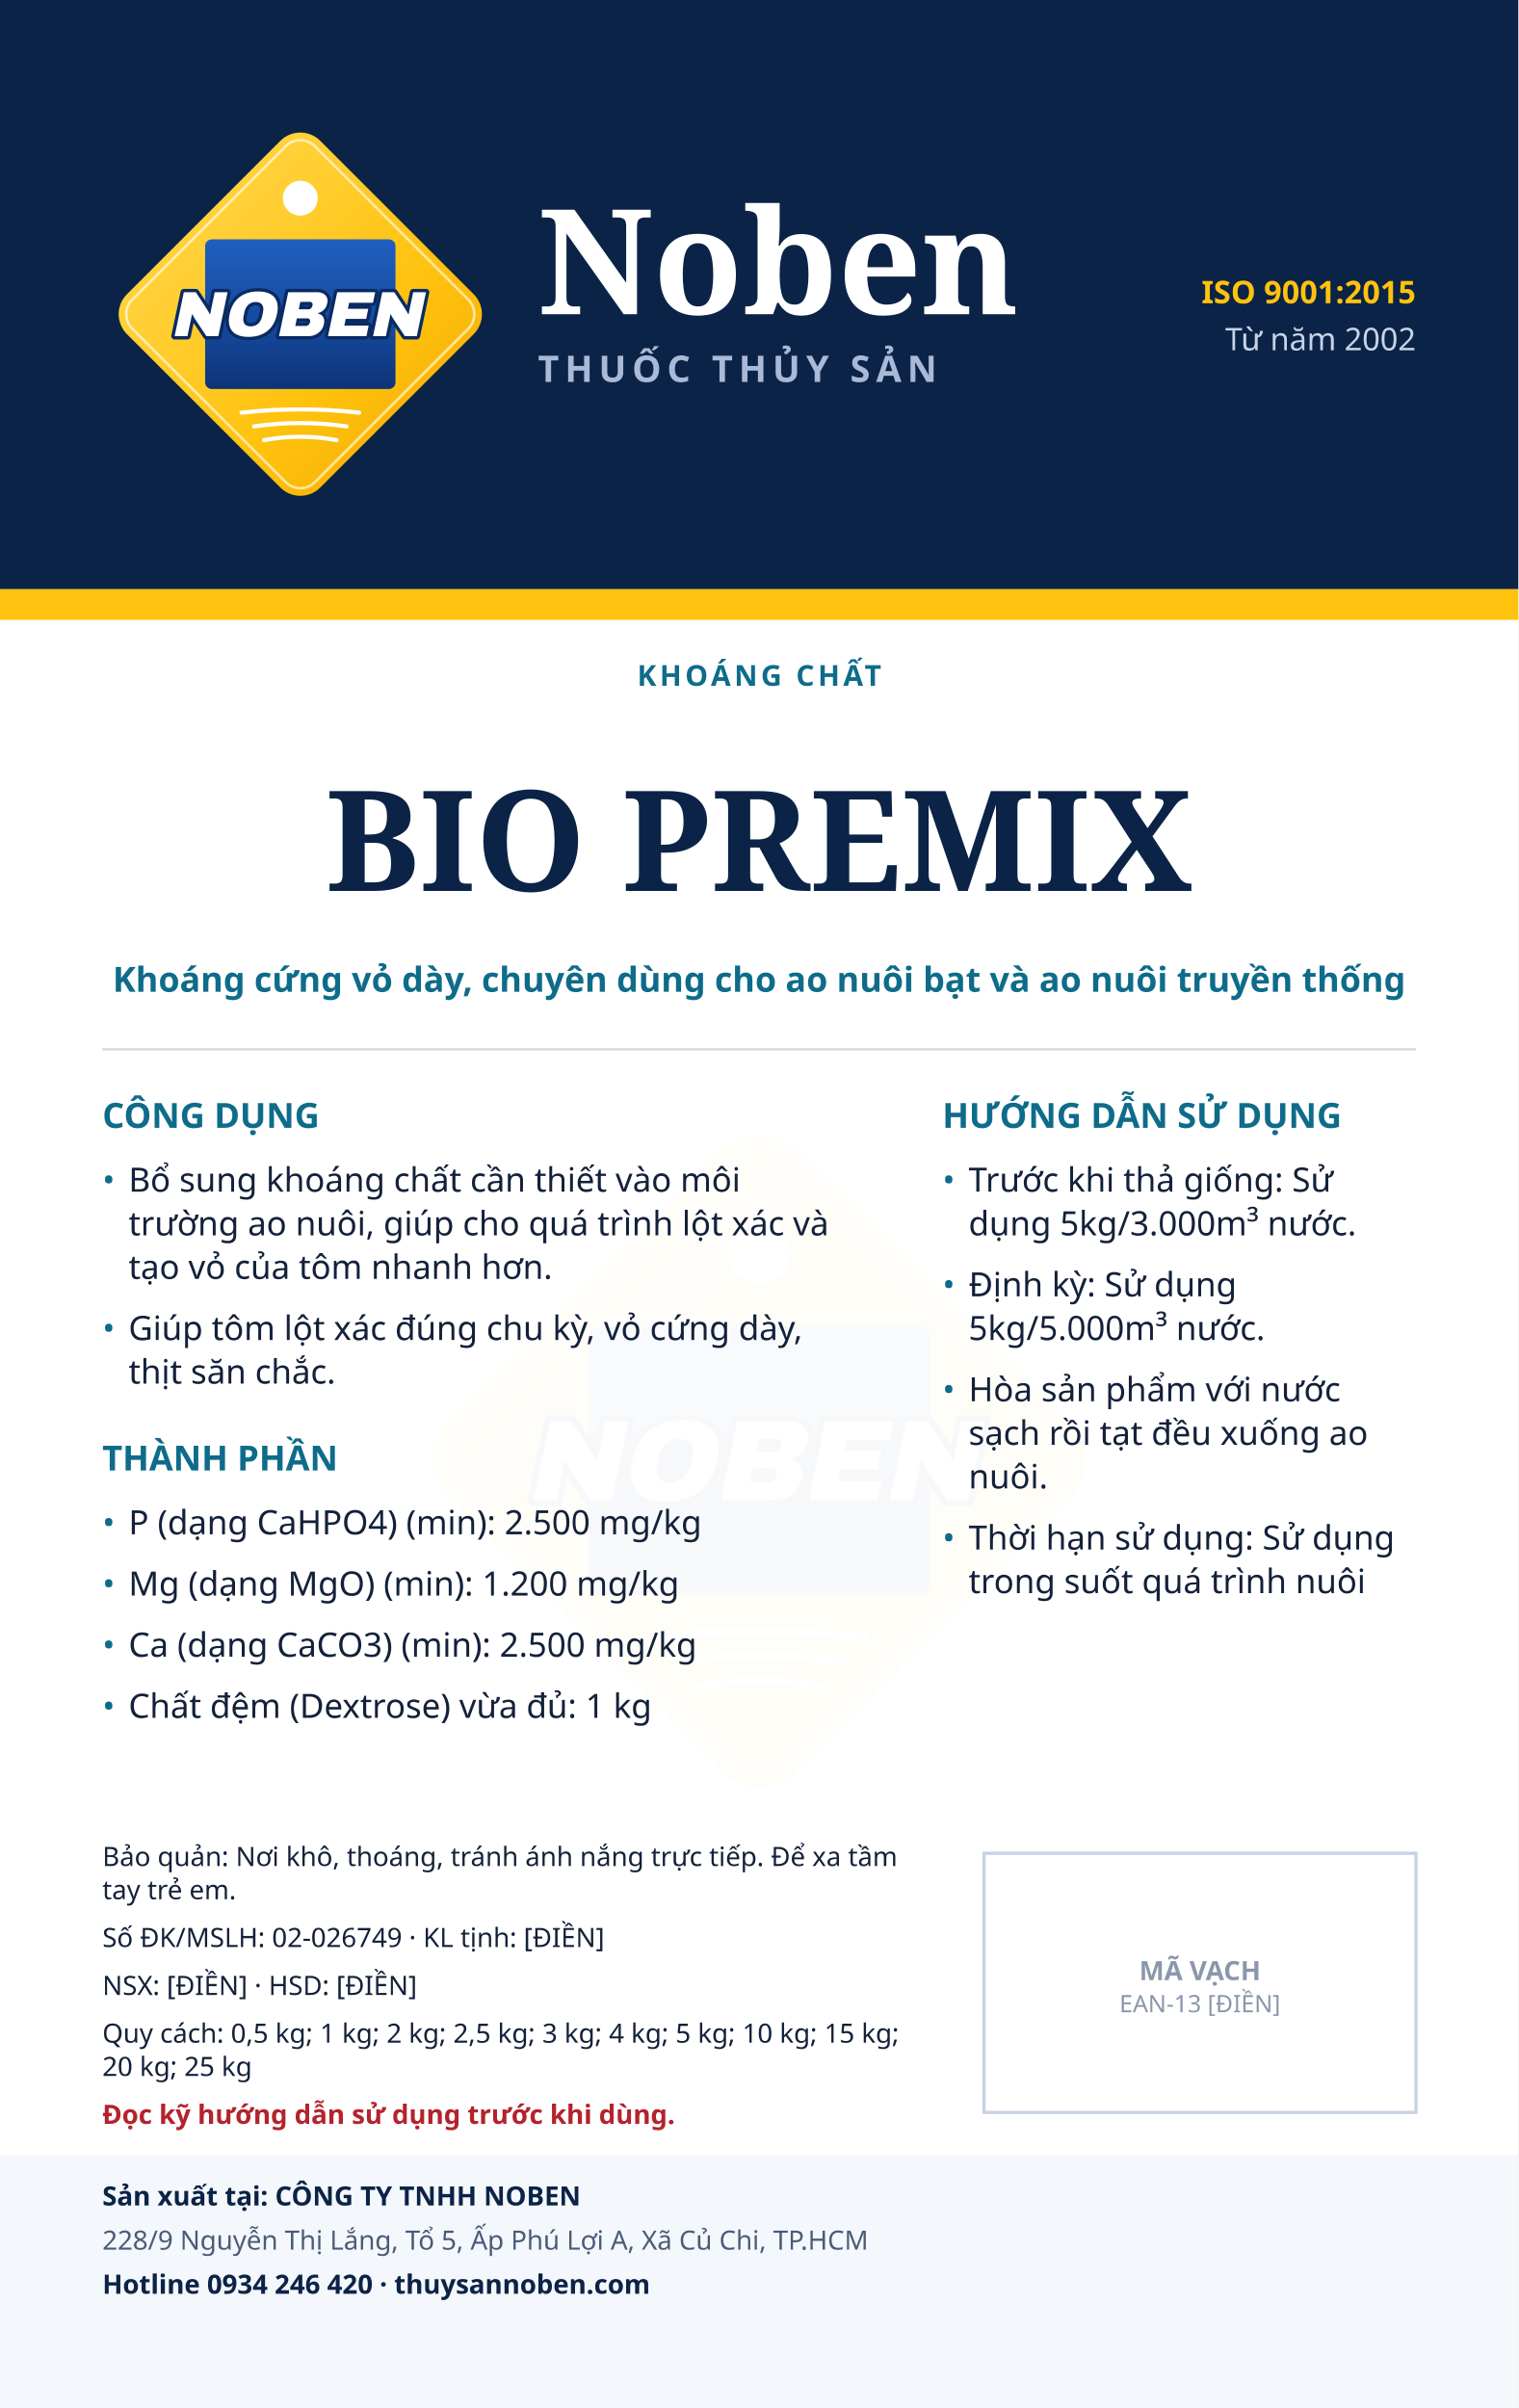
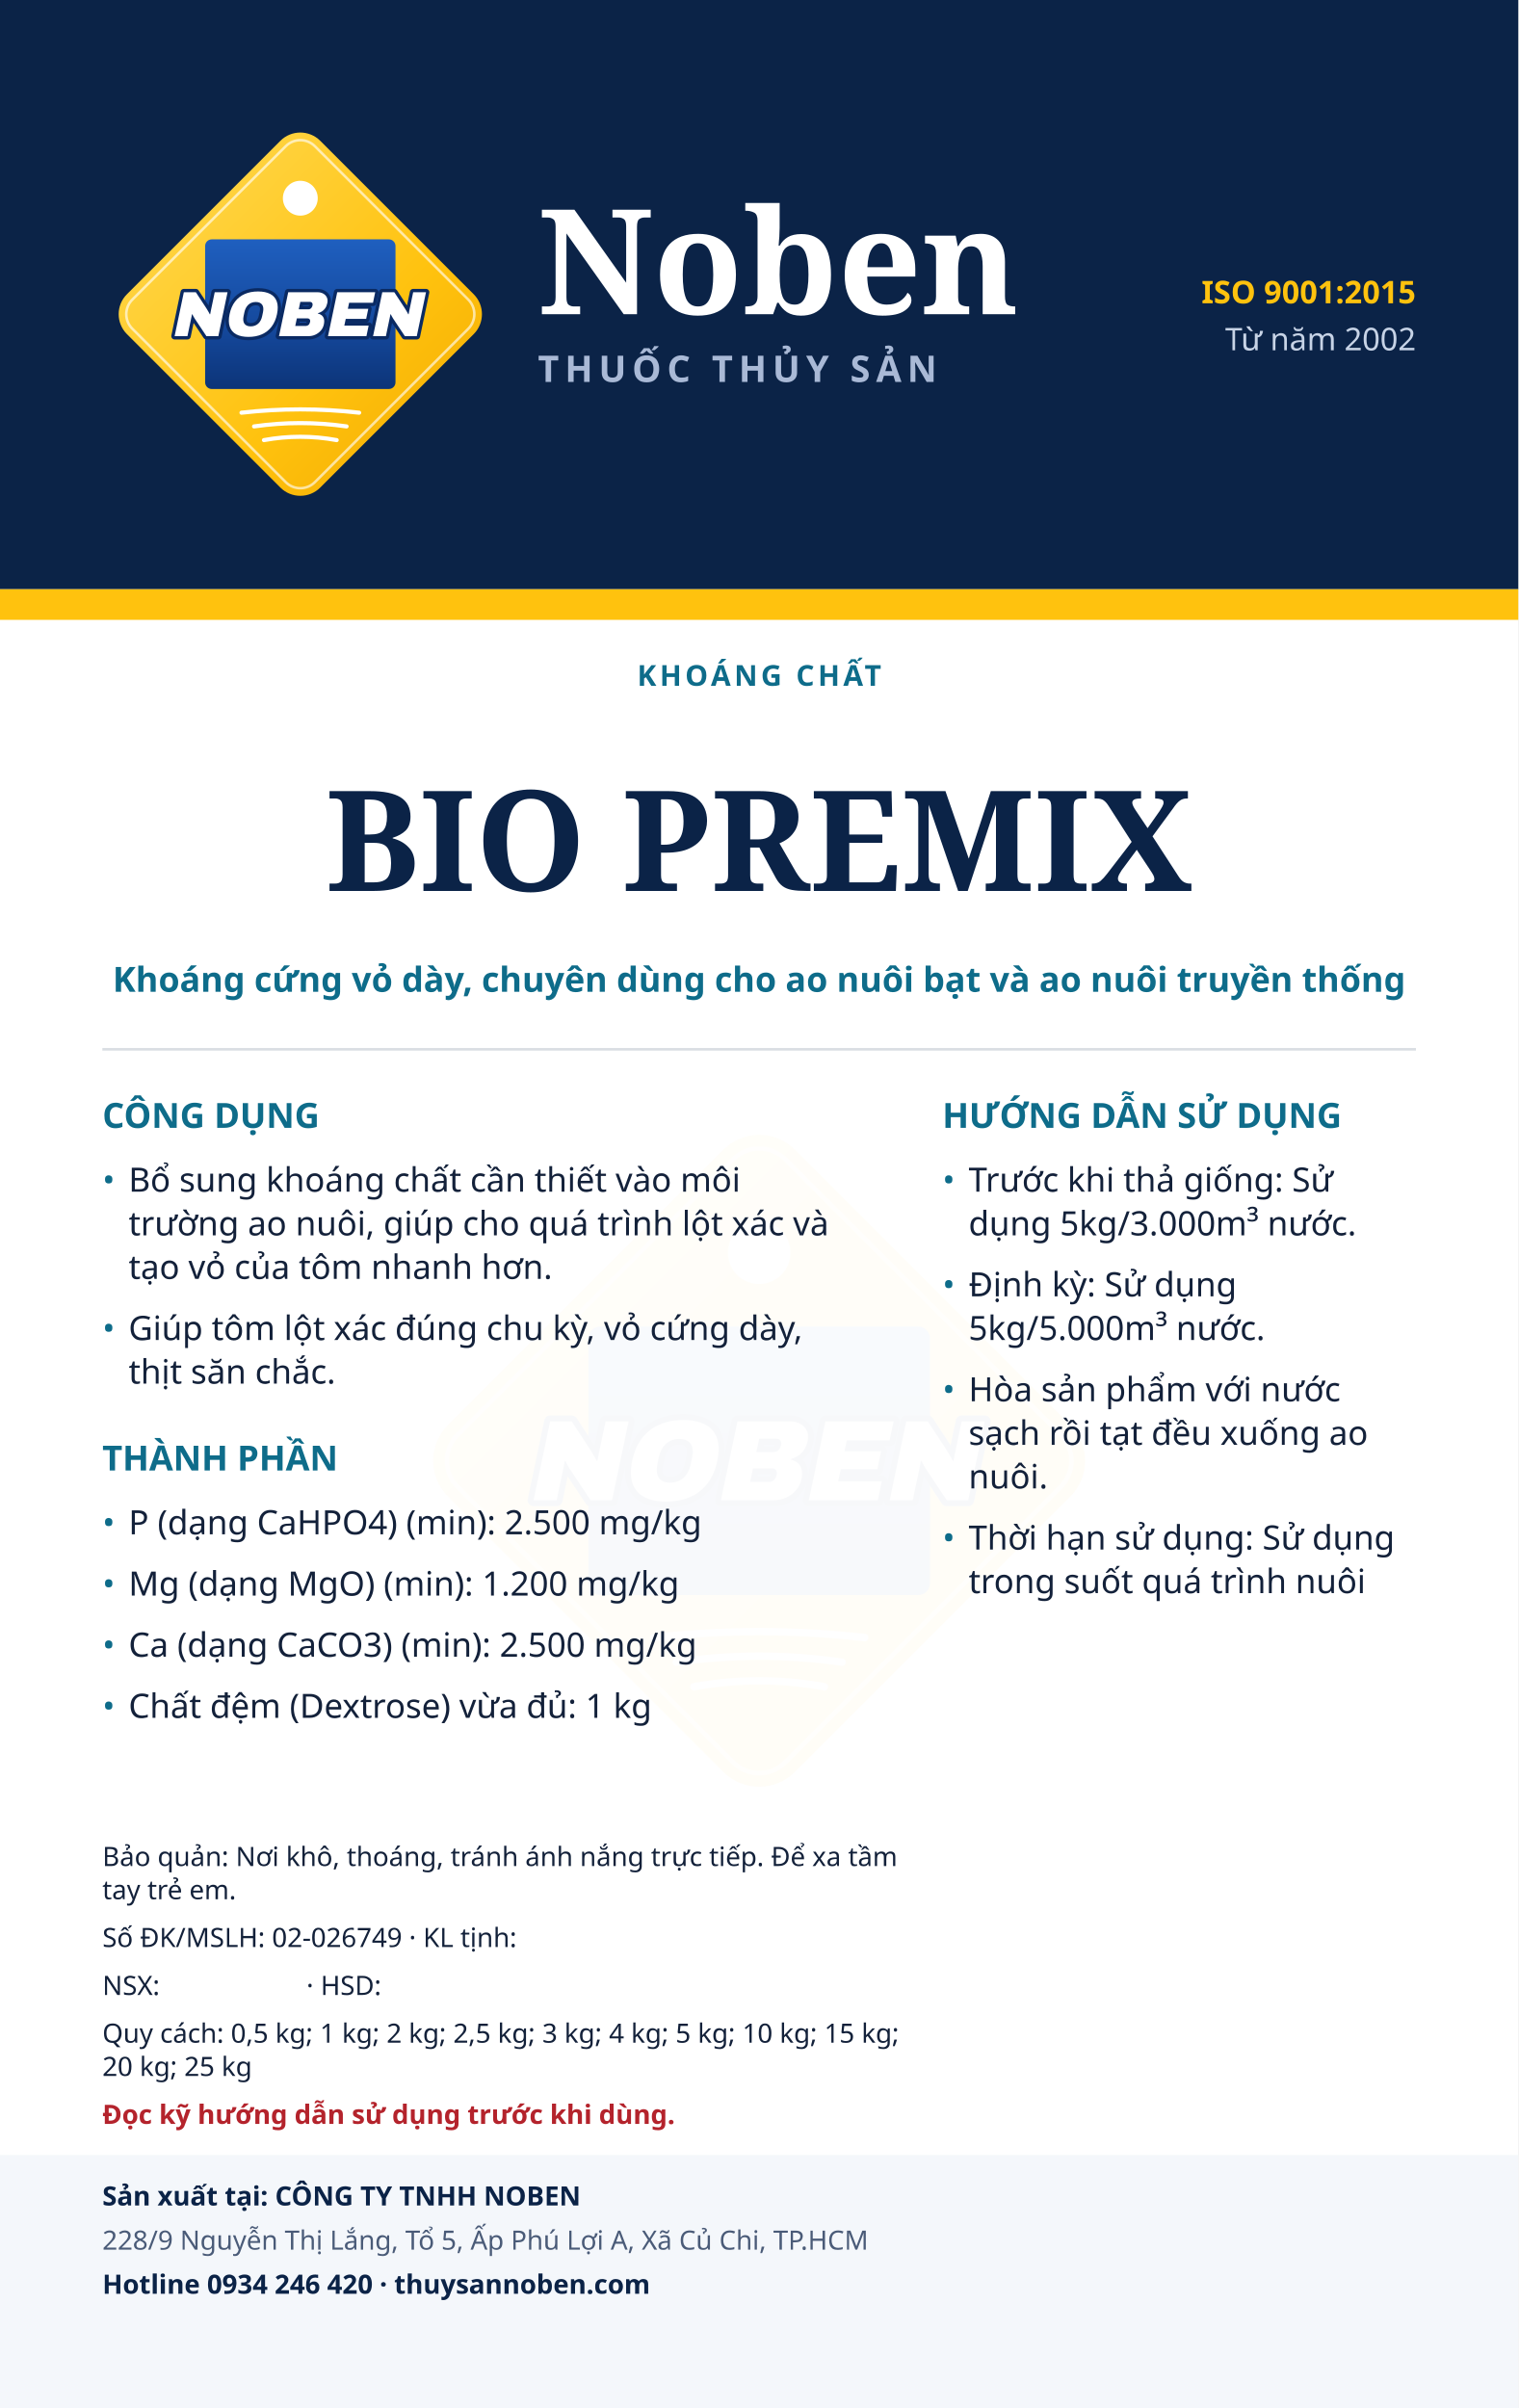
<svg xmlns="http://www.w3.org/2000/svg" xmlns:xlink="http://www.w3.org/1999/xlink" width="116mm" height="183.98mm" viewBox="-3 -3 116 183.98" data-trim="110 177.98" data-tran-le="3" data-an-toan="4.82">
  <defs>
    <clipPath id="nb-trang-giua">
      <rect x="0" y="44.36" width="110" height="117.29" />
    </clipPath>
  </defs>
  <g id="nen">
    <rect x="-3" y="-3" width="116" height="183.98" fill="#ffffff" />
    <rect x="-3" y="161.65" width="116" height="19.33" fill="#f4f7fb" />
    <g opacity="0.035" clip-path="url(#nb-trang-giua)">
      <use href="#nb-mark-art" xlink:href="#nb-mark-art" transform="translate(27.86 81.47) scale(0.10602)" />
    </g>
  </g>
  <g id="dai-thuong-hieu" data-khung="38.09 0 67.09 42.02">
    <rect x="-3" y="-3" width="116" height="45.02" fill="#0b2347" />
    <rect x="-3" y="42.02" width="116" height="2.34" fill="#ffc20e" />
    <text font-family="'Playfair Display ExtraBold', 'Playfair Display', serif" font-weight="800" font-size="11.18" fill="#ffffff" x="38.09" y="21.01">Noben</text>
    <text font-family="'Be Vietnam Pro SemiBold', 'Be Vietnam Pro', sans-serif" font-weight="600" font-size="2.79" fill="#a9b9d6" letter-spacing="0.45" x="38.09" y="26.18">THUỐC THỦY SẢN</text>
    <text font-family="'Be Vietnam Pro SemiBold', 'Be Vietnam Pro', sans-serif" font-weight="600" font-size="2.39" fill="#ffc20e" text-anchor="end" x="105.18" y="20.17">ISO 9001:2015</text>
    <text font-family="'Be Vietnam Pro', sans-serif" font-weight="400" font-size="2.39" fill="#c7d3e6" text-anchor="end" x="105.18" y="23.76">Từ năm 2002</text>
  </g>
  <g id="logo">
    <g transform="translate(4.82 5.88) scale(0.05908)">
      <g id="nb-mark-art">
        <defs>
          <linearGradient id="nb-g" x1="0" y1="0" x2="1" y2="1">
            <stop offset="0" stop-color="#ffdb57" />
            <stop offset=".618" stop-color="#ffc20e" />
            <stop offset="1" stop-color="#f2a900" />
          </linearGradient>
          <linearGradient id="nb-b" x1="0" y1="0" x2="0" y2="1">
            <stop offset="0" stop-color="#1f5fbf" />
            <stop offset=".618" stop-color="#14479a" />
            <stop offset="1" stop-color="#0c3478" />
          </linearGradient>
        </defs>
        <path d="M281.79 31.79 L480.21 230.21 A36.47 36.47 0 0 1 480.21 281.79 L281.79 480.21 A36.47 36.47 0 0 1 230.21 480.21 L31.79 281.79 A36.47 36.47 0 0 1 31.79 230.21 L230.21 31.79 A36.47 36.47 0 0 1 281.79 31.79 Z" fill="url(#nb-g)" />
        <path d="M274.83 38.76 L473.24 237.17 A26.62 26.62 0 0 1 473.24 274.83 L274.83 473.24 A26.62 26.62 0 0 1 237.17 473.24 L38.76 274.83 A26.62 26.62 0 0 1 38.76 237.17 L237.17 38.76 A26.62 26.62 0 0 1 274.83 38.76 Z" fill="none" stroke="#ffffff" stroke-opacity=".618" stroke-width="3.29" />
        <path d="M141.52 159.23 H370.48 A8.61 8.61 0 0 1 379.09 167.84 V344.16 A8.61 8.61 0 0 1 370.48 352.77 H141.52 A8.61 8.61 0 0 1 132.91 344.16 V167.84 A8.61 8.61 0 0 1 141.52 159.23 Z" fill="url(#nb-b)" />
        <circle cx="256" cy="106.02" r="22.54" fill="#ffffff" />
        <g transform="translate(93.46 284.39) scale(0.89704)">
          <g fill="none" stroke="#0a2a63" stroke-width="9.6" stroke-linejoin="round">
            <path transform="translate(-6.81 0)" d="M6.808 0.0 20.1 -63.296H37.396L52.312 -40.572Q52.947 -39.652 53.96 -37.904Q54.973 -36.156 56.022 -34.362Q57.071 -32.568 57.575 -31.464L58.074 -31.648Q58.523 -34.224 59.054 -36.754Q59.586 -39.284 59.856 -40.572L64.628 -63.296H83.12L69.828 0.0H52.624L35.765 -25.3Q34.587 -27.14 33.802 -28.658Q33.017 -30.176 32.295 -31.556L31.796 -31.372Q31.521 -29.624 31.154 -27.876Q30.787 -26.128 30.613 -25.3L25.3 0.0Z " />
            <path transform="translate(-7.2 0)" d="M113.676 1.104Q102.912 1.104 96.049 -2.576Q89.186 -6.256 86.674 -13.57Q84.162 -20.884 86.422 -31.648Q88.702 -42.504 94.276 -49.772Q99.85 -57.04 108.259 -60.72Q116.668 -64.4 127.432 -64.4Q138.288 -64.4 145.151 -60.72Q152.014 -57.04 154.536 -49.772Q157.058 -42.504 154.778 -31.648Q152.518 -20.884 146.934 -13.57Q141.35 -6.256 132.941 -2.576Q124.532 1.104 113.676 1.104ZM116.864 -14.076Q120.176 -14.076 122.928 -15.134Q125.68 -16.192 127.788 -18.124Q129.896 -20.056 131.294 -22.77Q132.692 -25.484 133.368 -28.704L134.604 -34.592Q135.281 -37.812 135.022 -40.526Q134.764 -43.24 133.468 -45.172Q132.172 -47.104 129.864 -48.162Q127.556 -49.22 124.244 -49.22Q120.932 -49.22 118.18 -48.162Q115.428 -47.104 113.366 -45.172Q111.304 -43.24 109.906 -40.526Q108.509 -37.812 107.832 -34.592L106.596 -28.704Q105.92 -25.484 106.178 -22.77Q106.436 -20.056 107.686 -18.124Q108.936 -16.192 111.244 -15.134Q113.552 -14.076 116.864 -14.076Z " />
            <path transform="translate(-7.59 0)" d="M158.08 0.0 171.372 -63.296H213.508Q218.292 -63.296 221.833 -61.318Q225.373 -59.34 227.031 -55.844Q228.689 -52.348 227.723 -47.748Q226.757 -43.148 224.667 -40.204Q222.577 -37.26 219.827 -35.558Q217.078 -33.856 214.052 -33.028L213.975 -32.66Q217.132 -31.924 219.469 -30.13Q221.807 -28.336 222.786 -25.116Q223.766 -21.896 222.704 -16.836Q221.641 -11.776 218.365 -8.004Q215.089 -4.232 210.504 -2.116Q205.92 0.0 200.768 0.0ZM181.503 -14.72H196.959Q199.075 -14.72 200.672 -16.192Q202.269 -17.664 202.888 -20.608Q203.177 -21.988 202.821 -23.138Q202.464 -24.288 201.542 -24.932Q200.619 -25.576 199.239 -25.576H183.783ZM186.526 -38.64H200.51Q201.982 -38.64 203.139 -39.33Q204.296 -40.02 205.165 -41.308Q206.033 -42.596 206.439 -44.528Q206.864 -46.552 205.783 -47.978Q204.703 -49.404 202.771 -49.404H188.787Z " />
            <path transform="translate(-7.8 0)" d="M228.932 0.0 242.224 -63.296H296.964L293.776 -48.116H259.368L257.533 -39.376H286.973L283.92 -24.84H254.48L252.452 -15.18H287.504L284.316 0.0Z " />
            <path transform="translate(-8 0)" d="M294.08 0.0 307.372 -63.296H324.668L339.584 -40.572Q340.219 -39.652 341.232 -37.904Q342.245 -36.156 343.294 -34.362Q344.343 -32.568 344.847 -31.464L345.346 -31.648Q345.795 -34.224 346.326 -36.754Q346.858 -39.284 347.128 -40.572L351.9 -63.296H370.392L357.1 0.0H339.896L323.037 -25.3Q321.859 -27.14 321.074 -28.658Q320.289 -30.176 319.567 -31.556L319.068 -31.372Q318.793 -29.624 318.426 -27.876Q318.059 -26.128 317.885 -25.3L312.572 0.0Z" />
          </g>
          <g fill="#ffffff">
            <path transform="translate(-6.81 0)" d="M6.808 0.0 20.1 -63.296H37.396L52.312 -40.572Q52.947 -39.652 53.96 -37.904Q54.973 -36.156 56.022 -34.362Q57.071 -32.568 57.575 -31.464L58.074 -31.648Q58.523 -34.224 59.054 -36.754Q59.586 -39.284 59.856 -40.572L64.628 -63.296H83.12L69.828 0.0H52.624L35.765 -25.3Q34.587 -27.14 33.802 -28.658Q33.017 -30.176 32.295 -31.556L31.796 -31.372Q31.521 -29.624 31.154 -27.876Q30.787 -26.128 30.613 -25.3L25.3 0.0Z " />
            <path transform="translate(-7.2 0)" d="M113.676 1.104Q102.912 1.104 96.049 -2.576Q89.186 -6.256 86.674 -13.57Q84.162 -20.884 86.422 -31.648Q88.702 -42.504 94.276 -49.772Q99.85 -57.04 108.259 -60.72Q116.668 -64.4 127.432 -64.4Q138.288 -64.4 145.151 -60.72Q152.014 -57.04 154.536 -49.772Q157.058 -42.504 154.778 -31.648Q152.518 -20.884 146.934 -13.57Q141.35 -6.256 132.941 -2.576Q124.532 1.104 113.676 1.104ZM116.864 -14.076Q120.176 -14.076 122.928 -15.134Q125.68 -16.192 127.788 -18.124Q129.896 -20.056 131.294 -22.77Q132.692 -25.484 133.368 -28.704L134.604 -34.592Q135.281 -37.812 135.022 -40.526Q134.764 -43.24 133.468 -45.172Q132.172 -47.104 129.864 -48.162Q127.556 -49.22 124.244 -49.22Q120.932 -49.22 118.18 -48.162Q115.428 -47.104 113.366 -45.172Q111.304 -43.24 109.906 -40.526Q108.509 -37.812 107.832 -34.592L106.596 -28.704Q105.92 -25.484 106.178 -22.77Q106.436 -20.056 107.686 -18.124Q108.936 -16.192 111.244 -15.134Q113.552 -14.076 116.864 -14.076Z " />
            <path transform="translate(-7.59 0)" d="M158.08 0.0 171.372 -63.296H213.508Q218.292 -63.296 221.833 -61.318Q225.373 -59.34 227.031 -55.844Q228.689 -52.348 227.723 -47.748Q226.757 -43.148 224.667 -40.204Q222.577 -37.26 219.827 -35.558Q217.078 -33.856 214.052 -33.028L213.975 -32.66Q217.132 -31.924 219.469 -30.13Q221.807 -28.336 222.786 -25.116Q223.766 -21.896 222.704 -16.836Q221.641 -11.776 218.365 -8.004Q215.089 -4.232 210.504 -2.116Q205.92 0.0 200.768 0.0ZM181.503 -14.72H196.959Q199.075 -14.72 200.672 -16.192Q202.269 -17.664 202.888 -20.608Q203.177 -21.988 202.821 -23.138Q202.464 -24.288 201.542 -24.932Q200.619 -25.576 199.239 -25.576H183.783ZM186.526 -38.64H200.51Q201.982 -38.64 203.139 -39.33Q204.296 -40.02 205.165 -41.308Q206.033 -42.596 206.439 -44.528Q206.864 -46.552 205.783 -47.978Q204.703 -49.404 202.771 -49.404H188.787Z " />
            <path transform="translate(-7.8 0)" d="M228.932 0.0 242.224 -63.296H296.964L293.776 -48.116H259.368L257.533 -39.376H286.973L283.92 -24.84H254.48L252.452 -15.18H287.504L284.316 0.0Z " />
            <path transform="translate(-8 0)" d="M294.08 0.0 307.372 -63.296H324.668L339.584 -40.572Q340.219 -39.652 341.232 -37.904Q342.245 -36.156 343.294 -34.362Q344.343 -32.568 344.847 -31.464L345.346 -31.648Q345.795 -34.224 346.326 -36.754Q346.858 -39.284 347.128 -40.572L351.9 -63.296H370.392L357.1 0.0H339.896L323.037 -25.3Q321.859 -27.14 321.074 -28.658Q320.289 -30.176 319.567 -31.556L319.068 -31.372Q318.793 -29.624 318.426 -27.876Q318.059 -26.128 317.885 -25.3L312.572 0.0Z" />
          </g>
        </g>
        <path d="M179.92 383.41 Q256 374.8 332.08 383.41 M196.19 401.13 Q256 392.52 315.81 401.13 M208.98 418.85 Q256 410.24 303.02 418.85" fill="none" stroke="#ffffff" stroke-width="5.32" stroke-linecap="round" />
      </g>
    </g>
  </g>
  <g id="ten-san-pham" data-khung="4.82 44.36 100.36 35.68">
    <text font-family="'Be Vietnam Pro SemiBold', 'Be Vietnam Pro', sans-serif" font-weight="600" font-size="2.2" fill="#0e6c8a" text-anchor="middle" letter-spacing="0.26">
      <tspan x="55" y="49.4">KHOÁNG CHẤT</tspan>
    </text>
    <text font-family="'Playfair Display ExtraBold', 'Playfair Display', serif" font-weight="800" font-size="10.68" fill="#0b2347" text-anchor="middle">
      <tspan x="55" y="65.07">BIO PREMIX</tspan>
    </text>
    <text font-family="'Be Vietnam Pro SemiBold', 'Be Vietnam Pro', sans-serif" font-weight="600" font-size="2.64" fill="#0e6c8a" text-anchor="middle">
      <tspan x="55" y="72.77">Khoáng cứng vỏ dày, chuyên dùng cho ao nuôi bạt và ao nuôi truyền thống</tspan>
    </text>
  </g>
  <g id="cong-dung" data-khung="4.82 80.04 58.55 23.36">
    <line x1="4.82" y1="77.17" x2="105.18" y2="77.17" stroke="#0b2347" stroke-opacity="0.15" stroke-width="0.2" />
    <text font-family="'Be Vietnam Pro SemiBold', 'Be Vietnam Pro', sans-serif" font-weight="600" font-size="2.66" fill="#0e6c8a">
      <tspan x="4.82" y="83.17">CÔNG DỤNG</tspan>
    </text>
    <text font-family="'Be Vietnam Pro', sans-serif" font-weight="400" font-size="2.56" fill="#0e6c8a" x="4.82" y="88.05">•</text>
    <text font-family="'Be Vietnam Pro', sans-serif" font-weight="400" font-size="2.56" fill="#13213a">
      <tspan x="6.82" y="88.05">Bổ sung khoáng chất cần thiết vào môi</tspan>
      <tspan x="6.82" y="91.38">trường ao nuôi, giúp cho quá trình lột xác và</tspan>
      <tspan x="6.82" y="94.71">tạo vỏ của tôm nhanh hơn.</tspan>
    </text>
    <text font-family="'Be Vietnam Pro', sans-serif" font-weight="400" font-size="2.56" fill="#0e6c8a" x="4.82" y="99.38">•</text>
    <text font-family="'Be Vietnam Pro', sans-serif" font-weight="400" font-size="2.56" fill="#13213a">
      <tspan x="6.82" y="99.38">Giúp tôm lột xác đúng chu kỳ, vỏ cứng dày,</tspan>
      <tspan x="6.82" y="102.71">thịt săn chắc.</tspan>
    </text>
  </g>
  <g id="huong-dan" data-khung="69 80.04 36.18 39.37">
    <text font-family="'Be Vietnam Pro SemiBold', 'Be Vietnam Pro', sans-serif" font-weight="600" font-size="2.66" fill="#0e6c8a">
      <tspan x="69" y="83.17">HƯỚNG DẪN SỬ DỤNG</tspan>
    </text>
    <text font-family="'Be Vietnam Pro', sans-serif" font-weight="400" font-size="2.56" fill="#0e6c8a" x="69" y="88.05">•</text>
    <text font-family="'Be Vietnam Pro', sans-serif" font-weight="400" font-size="2.56" fill="#13213a">
      <tspan x="71" y="88.05">Trước khi thả giống: Sử</tspan>
      <tspan x="71" y="91.38">dụng 5kg/3.000m³ nước.</tspan>
    </text>
    <text font-family="'Be Vietnam Pro', sans-serif" font-weight="400" font-size="2.56" fill="#0e6c8a" x="69" y="96.05">•</text>
    <text font-family="'Be Vietnam Pro', sans-serif" font-weight="400" font-size="2.56" fill="#13213a">
      <tspan x="71" y="96.05">Định kỳ: Sử dụng</tspan>
      <tspan x="71" y="99.38">5kg/5.000m³ nước.</tspan>
    </text>
    <text font-family="'Be Vietnam Pro', sans-serif" font-weight="400" font-size="2.56" fill="#0e6c8a" x="69" y="104.06">•</text>
    <text font-family="'Be Vietnam Pro', sans-serif" font-weight="400" font-size="2.56" fill="#13213a">
      <tspan x="71" y="104.06">Hòa sản phẩm với nước</tspan>
      <tspan x="71" y="107.39">sạch rồi tạt đều xuống ao</tspan>
      <tspan x="71" y="110.72">nuôi.</tspan>
    </text>
    <text font-family="'Be Vietnam Pro', sans-serif" font-weight="400" font-size="2.56" fill="#0e6c8a" x="69" y="115.39">•</text>
    <text font-family="'Be Vietnam Pro', sans-serif" font-weight="400" font-size="2.56" fill="#13213a">
      <tspan x="71" y="115.39">Thời hạn sử dụng: Sử dụng</tspan>
      <tspan x="71" y="118.72">trong suốt quá trình nuôi</tspan>
    </text>
  </g>
  <g id="thanh-phan" data-khung="4.82 106.22 58.55 22.72">
    <text font-family="'Be Vietnam Pro SemiBold', 'Be Vietnam Pro', sans-serif" font-weight="600" font-size="2.66" fill="#0e6c8a">
      <tspan x="4.82" y="109.35">THÀNH PHẦN</tspan>
    </text>
    <text font-family="'Be Vietnam Pro', sans-serif" font-weight="400" font-size="2.56" fill="#0e6c8a" x="4.82" y="114.23">•</text>
    <text font-family="'Be Vietnam Pro', sans-serif" font-weight="400" font-size="2.56" fill="#13213a">
      <tspan x="6.82" y="114.23">P (dạng CaHPO4) (min): 2.500 mg/kg</tspan>
    </text>
    <text font-family="'Be Vietnam Pro', sans-serif" font-weight="400" font-size="2.56" fill="#0e6c8a" x="4.82" y="118.91">•</text>
    <text font-family="'Be Vietnam Pro', sans-serif" font-weight="400" font-size="2.56" fill="#13213a">
      <tspan x="6.82" y="118.91">Mg (dạng MgO) (min): 1.200 mg/kg</tspan>
    </text>
    <text font-family="'Be Vietnam Pro', sans-serif" font-weight="400" font-size="2.56" fill="#0e6c8a" x="4.82" y="123.58">•</text>
    <text font-family="'Be Vietnam Pro', sans-serif" font-weight="400" font-size="2.56" fill="#13213a">
      <tspan x="6.82" y="123.58">Ca (dạng CaCO3) (min): 2.500 mg/kg</tspan>
    </text>
    <text font-family="'Be Vietnam Pro', sans-serif" font-weight="400" font-size="2.56" fill="#0e6c8a" x="4.82" y="128.25">•</text>
    <text font-family="'Be Vietnam Pro', sans-serif" font-weight="400" font-size="2.56" fill="#13213a">
      <tspan x="6.82" y="128.25">Chất đệm (Dextrose) vừa đủ: 1 kg</tspan>
    </text>
  </g>
  <g id="phap-ly" data-khung="4.82 137.18 100.36 35.98">
    <text font-family="'Be Vietnam Pro', sans-serif" font-weight="400" font-size="2.03" fill="#13213a">
      <tspan x="4.82" y="139.57">Bảo quản: Nơi khô, thoáng, tránh ánh nắng trực tiếp. Để xa tầm</tspan>
      <tspan x="4.82" y="142.11">tay trẻ em.</tspan>
    </text>
    <text font-family="'Be Vietnam Pro', sans-serif" font-weight="400" font-size="2.03" fill="#13213a">
-       <tspan x="4.82" y="145.76">Số ĐK/MSLH: 02-026749 · KL tịnh: [ĐIỀN]</tspan>
+       <tspan x="4.82" y="145.76">Số ĐK/MSLH: 02-026749 · KL tịnh:</tspan>
    </text>
    <text font-family="'Be Vietnam Pro', sans-serif" font-weight="400" font-size="2.03" fill="#13213a">
-       <tspan x="4.82" y="149.42">NSX: [ĐIỀN] · HSD: [ĐIỀN]</tspan>
+       <tspan x="4.82" y="149.42">NSX:       · HSD:</tspan>
    </text>
    <text font-family="'Be Vietnam Pro', sans-serif" font-weight="400" font-size="2.03" fill="#13213a">
      <tspan x="4.82" y="153.07">Quy cách: 0,5 kg; 1 kg; 2 kg; 2,5 kg; 3 kg; 4 kg; 5 kg; 10 kg; 15 kg;</tspan>
      <tspan x="4.82" y="155.61">20 kg; 25 kg</tspan>
    </text>
    <text font-family="'Be Vietnam Pro SemiBold', 'Be Vietnam Pro', sans-serif" font-weight="600" font-size="2.03" fill="#b4232c">
      <tspan x="4.82" y="159.27">Đọc kỹ hướng dẫn sử dụng trước khi dùng.</tspan>
    </text>
    <text font-family="'Be Vietnam Pro SemiBold', 'Be Vietnam Pro', sans-serif" font-weight="600" font-size="2.03" fill="#0b2347">
      <tspan x="4.82" y="165.51">Sản xuất tại: CÔNG TY TNHH NOBEN</tspan>
    </text>
    <text font-family="'Be Vietnam Pro', sans-serif" font-weight="400" font-size="2.03" fill="#4a5b78">
      <tspan x="4.82" y="168.88">228/9 Nguyễn Thị Lắng, Tổ 5, Ấp Phú Lợi A, Xã Củ Chi, TP.HCM</tspan>
    </text>
    <text font-family="'Be Vietnam Pro SemiBold', 'Be Vietnam Pro', sans-serif" font-weight="600" font-size="2.03" fill="#0b2347">
      <tspan x="4.82" y="172.25">Hotline 0934 246 420 · thuysannoben.com</tspan>
    </text>
  </g>
  <g id="ma-vach" data-khung="72.18 138.6 33 19.8">
-     <rect x="72.18" y="138.6" width="33" height="19.8" fill="#ffffff" stroke="#c7d3e6" stroke-width="0.25" />
-     <text font-family="'Be Vietnam Pro SemiBold', 'Be Vietnam Pro', sans-serif" font-weight="600" font-size="2.03" fill="#8a97ab" text-anchor="middle" x="88.68" y="148.29">MÃ VẠCH</text>
-     <text font-family="'Be Vietnam Pro', sans-serif" font-weight="400" font-size="1.83" fill="#8a97ab" text-anchor="middle" x="88.68" y="150.74">EAN-13 [ĐIỀN]</text>
-   </g>
+ </g>
  <g id="vung-an-toan" display="none">
    <rect x="-3" y="-3" width="116" height="183.98" fill="none" stroke="#e6007e" stroke-width="0.2" />
    <rect x="0" y="0" width="110" height="177.98" fill="none" stroke="#00a0e9" stroke-width="0.25" />
    <rect x="4.82" y="4.82" width="100.36" height="168.34" fill="none" stroke="#2fb34a" stroke-width="0.2" stroke-dasharray="1 1" />
    <line x1="0" y1="110" x2="110" y2="110" stroke="#ffc20e" stroke-width="0.2" stroke-dasharray="2 1" />
  </g>
</svg>
